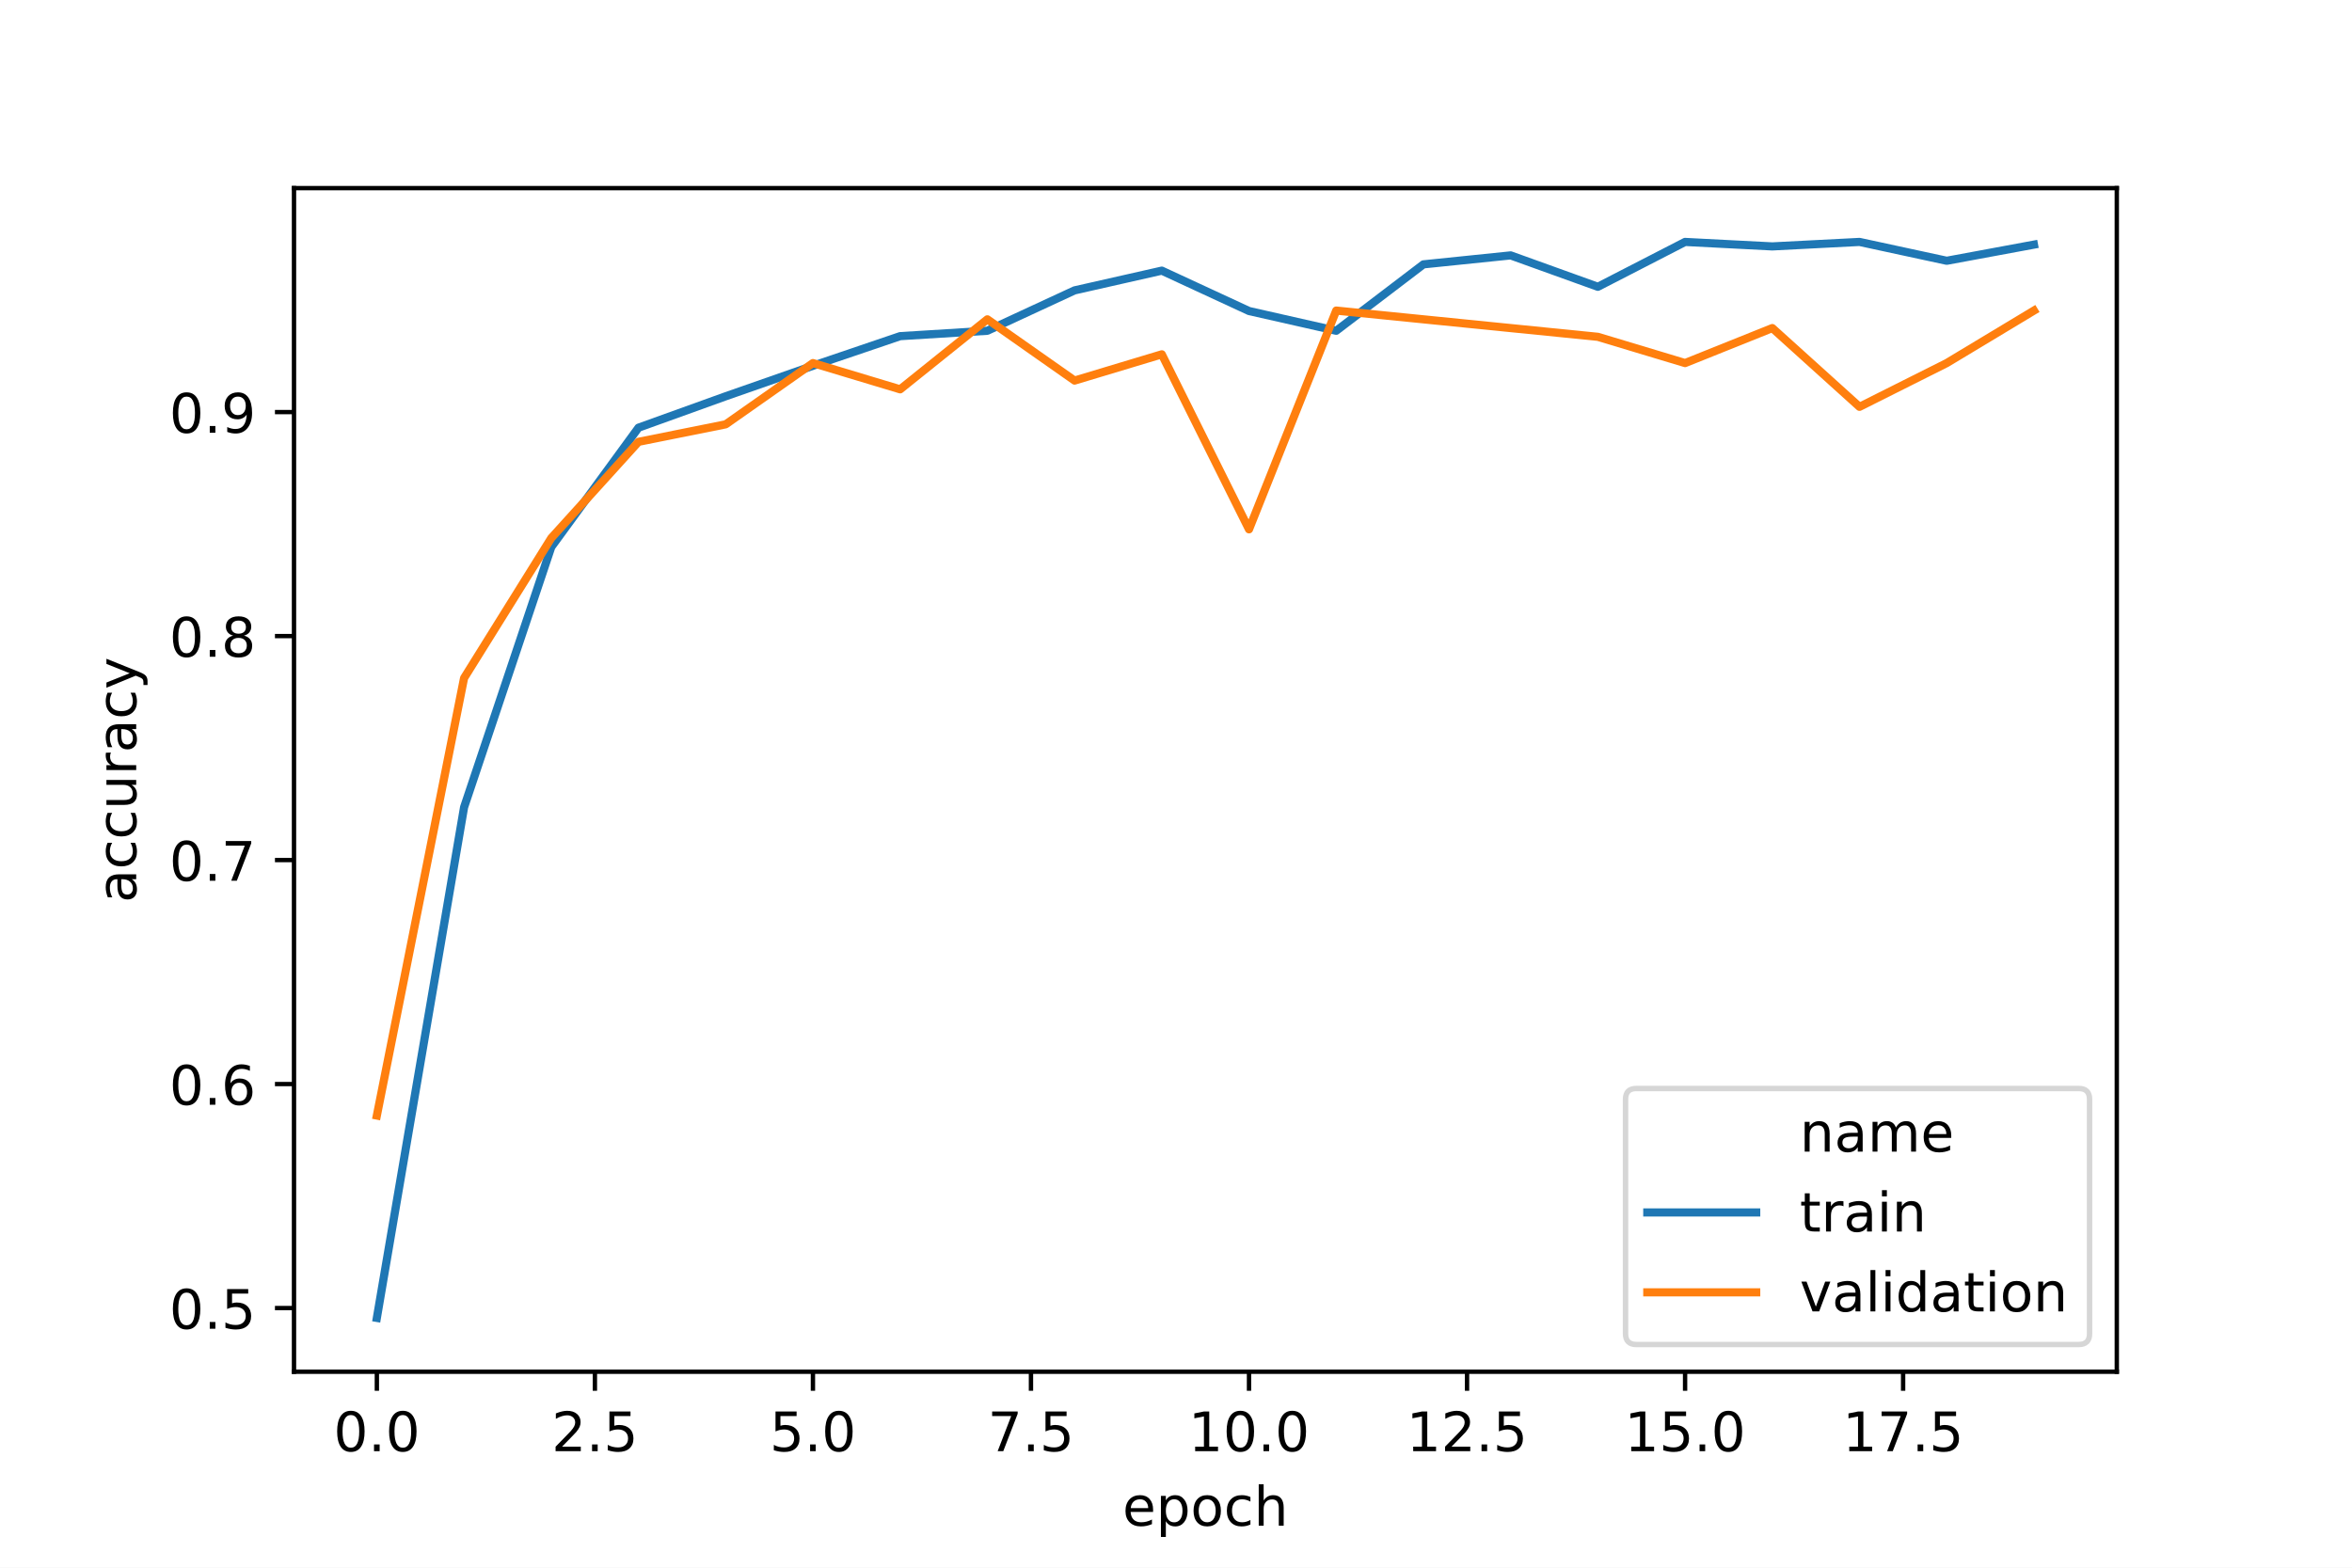
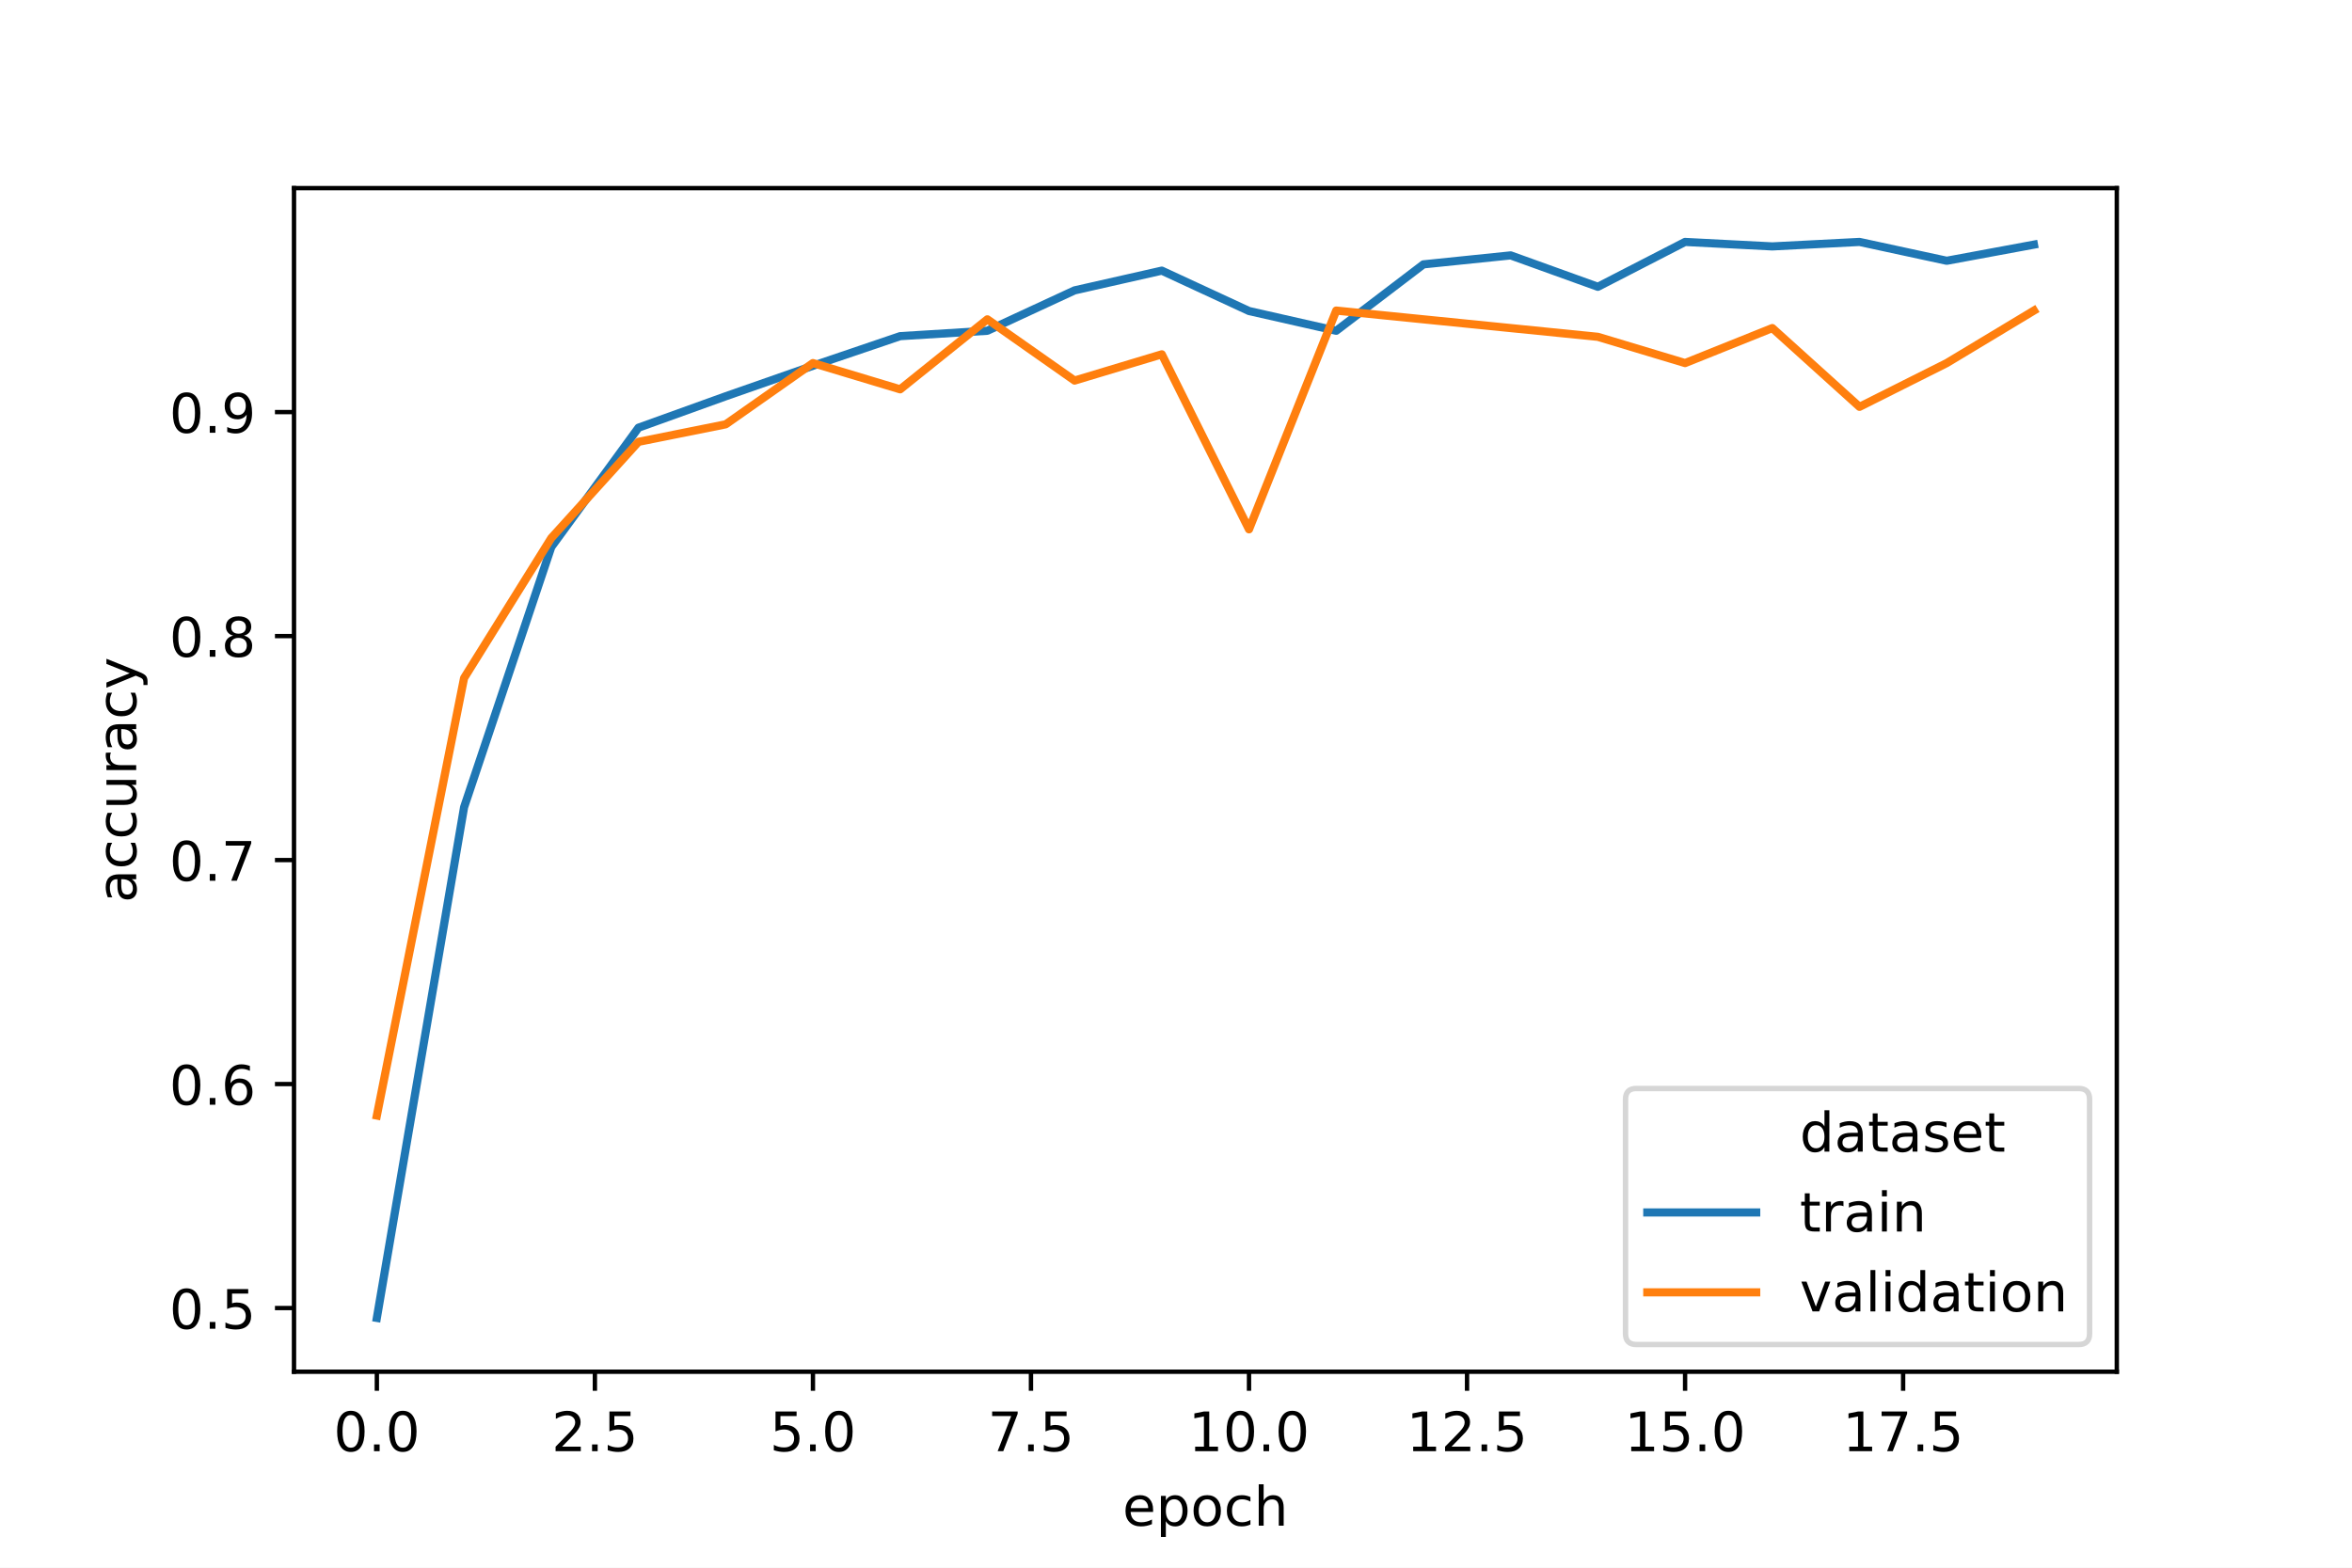
<svg xmlns="http://www.w3.org/2000/svg" xmlns:xlink="http://www.w3.org/1999/xlink" height="288pt" version="1.1" viewBox="0 0 432 288" width="432pt">
  <defs>
    <style type="text/css">
*{stroke-linecap:butt;stroke-linejoin:round;}
  </style>
  </defs>
  <g id="figure_1">
    <g id="patch_1">
      <path d="M 0 288  L 432 288  L 432 0  L 0 0  z " style="fill:#ffffff;" />
    </g>
    <g id="axes_1">
      <g id="patch_2">
        <path d="M 54 252  L 388.8 252  L 388.8 34.56  L 54 34.56  z " style="fill:#ffffff;" />
      </g>
      <g id="matplotlib.axis_1">
        <g id="xtick_1">
          <g id="line2d_1">
            <defs>
-               <path d="M 0 0  L 0 3.5  " id="mc260d18945" style="stroke:#000000;stroke-width:0.8;" />
-             </defs>
-             <g>
-               <use style="stroke:#000000;stroke-width:0.8;" x="69.218" xlink:href="#mc260d18945" y="252" />
+               <path d="M 0 0  L 0 3.5  " id="mbcec923ec4" style="stroke:#000000;stroke-width:0.8;" />
+             </defs>
+             <g>
+               <use style="stroke:#000000;stroke-width:0.8;" x="69.218" xlink:href="#mbcec923ec4" y="252" />
            </g>
          </g>
          <g id="text_1">
            <defs>
              <path d="M 31.781 66.406  Q 24.172 66.406 20.328 58.906  Q 16.5 51.422 16.5 36.375  Q 16.5 21.391 20.328 13.891  Q 24.172 6.391 31.781 6.391  Q 39.453 6.391 43.281 13.891  Q 47.125 21.391 47.125 36.375  Q 47.125 51.422 43.281 58.906  Q 39.453 66.406 31.781 66.406  z M 31.781 74.219  Q 44.047 74.219 50.516 64.516  Q 56.984 54.828 56.984 36.375  Q 56.984 17.969 50.516 8.266  Q 44.047 -1.422 31.781 -1.422  Q 19.531 -1.422 13.062 8.266  Q 6.594 17.969 6.594 36.375  Q 6.594 54.828 13.062 64.516  Q 19.531 74.219 31.781 74.219  z " id="DejaVuSans-48" />
              <path d="M 10.688 12.406  L 21 12.406  L 21 0  L 10.688 0  z " id="DejaVuSans-46" />
            </defs>
            <g transform="translate(61.26662 266.5984)scale(0.1 -0.1)">
              <use xlink:href="#DejaVuSans-48" />
              <use x="63.623" xlink:href="#DejaVuSans-46" />
              <use x="95.41" xlink:href="#DejaVuSans-48" />
            </g>
          </g>
        </g>
        <g id="xtick_2">
          <g id="line2d_2">
            <g>
-               <use style="stroke:#000000;stroke-width:0.8;" x="109.266" xlink:href="#mc260d18945" y="252" />
+               <use style="stroke:#000000;stroke-width:0.8;" x="109.266" xlink:href="#mbcec923ec4" y="252" />
            </g>
          </g>
          <g id="text_2">
            <defs>
              <path d="M 19.188 8.297  L 53.609 8.297  L 53.609 0  L 7.328 0  L 7.328 8.297  Q 12.938 14.109 22.625 23.891  Q 32.328 33.688 34.812 36.531  Q 39.547 41.844 41.422 45.531  Q 43.312 49.219 43.312 52.781  Q 43.312 58.594 39.234 62.25  Q 35.156 65.922 28.609 65.922  Q 23.969 65.922 18.812 64.312  Q 13.672 62.703 7.812 59.422  L 7.812 69.391  Q 13.766 71.781 18.938 73  Q 24.125 74.219 28.422 74.219  Q 39.75 74.219 46.484 68.547  Q 53.219 62.891 53.219 53.422  Q 53.219 48.922 51.531 44.891  Q 49.859 40.875 45.406 35.406  Q 44.188 33.984 37.641 27.219  Q 31.109 20.453 19.188 8.297  z " id="DejaVuSans-50" />
              <path d="M 10.797 72.906  L 49.516 72.906  L 49.516 64.594  L 19.828 64.594  L 19.828 46.734  Q 21.969 47.469 24.109 47.828  Q 26.266 48.188 28.422 48.188  Q 40.625 48.188 47.75 41.5  Q 54.891 34.812 54.891 23.391  Q 54.891 11.625 47.562 5.094  Q 40.234 -1.422 26.906 -1.422  Q 22.312 -1.422 17.547 -0.641  Q 12.797 0.141 7.719 1.703  L 7.719 11.625  Q 12.109 9.234 16.797 8.062  Q 21.484 6.891 26.703 6.891  Q 35.156 6.891 40.078 11.328  Q 45.016 15.766 45.016 23.391  Q 45.016 31 40.078 35.438  Q 35.156 39.891 26.703 39.891  Q 22.75 39.891 18.812 39.016  Q 14.891 38.141 10.797 36.281  z " id="DejaVuSans-53" />
            </defs>
            <g transform="translate(101.3145 266.5984)scale(0.1 -0.1)">
              <use xlink:href="#DejaVuSans-50" />
              <use x="63.623" xlink:href="#DejaVuSans-46" />
              <use x="95.41" xlink:href="#DejaVuSans-53" />
            </g>
          </g>
        </g>
        <g id="xtick_3">
          <g id="line2d_3">
            <g>
-               <use style="stroke:#000000;stroke-width:0.8;" x="149.314" xlink:href="#mc260d18945" y="252" />
+               <use style="stroke:#000000;stroke-width:0.8;" x="149.314" xlink:href="#mbcec923ec4" y="252" />
            </g>
          </g>
          <g id="text_3">
            <g transform="translate(141.3623 266.5984)scale(0.1 -0.1)">
              <use xlink:href="#DejaVuSans-53" />
              <use x="63.623" xlink:href="#DejaVuSans-46" />
              <use x="95.41" xlink:href="#DejaVuSans-48" />
            </g>
          </g>
        </g>
        <g id="xtick_4">
          <g id="line2d_4">
            <g>
-               <use style="stroke:#000000;stroke-width:0.8;" x="189.362" xlink:href="#mc260d18945" y="252" />
+               <use style="stroke:#000000;stroke-width:0.8;" x="189.362" xlink:href="#mbcec923ec4" y="252" />
            </g>
          </g>
          <g id="text_4">
            <defs>
              <path d="M 8.203 72.906  L 55.078 72.906  L 55.078 68.703  L 28.609 0  L 18.312 0  L 43.219 64.594  L 8.203 64.594  z " id="DejaVuSans-55" />
            </defs>
            <g transform="translate(181.4102 266.5984)scale(0.1 -0.1)">
              <use xlink:href="#DejaVuSans-55" />
              <use x="63.623" xlink:href="#DejaVuSans-46" />
              <use x="95.41" xlink:href="#DejaVuSans-53" />
            </g>
          </g>
        </g>
        <g id="xtick_5">
          <g id="line2d_5">
            <g>
-               <use style="stroke:#000000;stroke-width:0.8;" x="229.41" xlink:href="#mc260d18945" y="252" />
+               <use style="stroke:#000000;stroke-width:0.8;" x="229.41" xlink:href="#mbcec923ec4" y="252" />
            </g>
          </g>
          <g id="text_5">
            <defs>
              <path d="M 12.406 8.297  L 28.516 8.297  L 28.516 63.922  L 10.984 60.406  L 10.984 69.391  L 28.422 72.906  L 38.281 72.906  L 38.281 8.297  L 54.391 8.297  L 54.391 0  L 12.406 0  z " id="DejaVuSans-49" />
            </defs>
            <g transform="translate(218.2768 266.5984)scale(0.1 -0.1)">
              <use xlink:href="#DejaVuSans-49" />
              <use x="63.623" xlink:href="#DejaVuSans-48" />
              <use x="127.246" xlink:href="#DejaVuSans-46" />
              <use x="159.033" xlink:href="#DejaVuSans-48" />
            </g>
          </g>
        </g>
        <g id="xtick_6">
          <g id="line2d_6">
            <g>
-               <use style="stroke:#000000;stroke-width:0.8;" x="269.457" xlink:href="#mc260d18945" y="252" />
+               <use style="stroke:#000000;stroke-width:0.8;" x="269.457" xlink:href="#mbcec923ec4" y="252" />
            </g>
          </g>
          <g id="text_6">
            <g transform="translate(258.3246 266.5984)scale(0.1 -0.1)">
              <use xlink:href="#DejaVuSans-49" />
              <use x="63.623" xlink:href="#DejaVuSans-50" />
              <use x="127.246" xlink:href="#DejaVuSans-46" />
              <use x="159.033" xlink:href="#DejaVuSans-53" />
            </g>
          </g>
        </g>
        <g id="xtick_7">
          <g id="line2d_7">
            <g>
-               <use style="stroke:#000000;stroke-width:0.8;" x="309.505" xlink:href="#mc260d18945" y="252" />
+               <use style="stroke:#000000;stroke-width:0.8;" x="309.505" xlink:href="#mbcec923ec4" y="252" />
            </g>
          </g>
          <g id="text_7">
            <g transform="translate(298.3725 266.5984)scale(0.1 -0.1)">
              <use xlink:href="#DejaVuSans-49" />
              <use x="63.623" xlink:href="#DejaVuSans-53" />
              <use x="127.246" xlink:href="#DejaVuSans-46" />
              <use x="159.033" xlink:href="#DejaVuSans-48" />
            </g>
          </g>
        </g>
        <g id="xtick_8">
          <g id="line2d_8">
            <g>
-               <use style="stroke:#000000;stroke-width:0.8;" x="349.553" xlink:href="#mc260d18945" y="252" />
+               <use style="stroke:#000000;stroke-width:0.8;" x="349.553" xlink:href="#mbcec923ec4" y="252" />
            </g>
          </g>
          <g id="text_8">
            <g transform="translate(338.4203 266.5984)scale(0.1 -0.1)">
              <use xlink:href="#DejaVuSans-49" />
              <use x="63.623" xlink:href="#DejaVuSans-55" />
              <use x="127.246" xlink:href="#DejaVuSans-46" />
              <use x="159.033" xlink:href="#DejaVuSans-53" />
            </g>
          </g>
        </g>
        <g id="text_9">
          <defs>
            <path d="M 56.203 29.594  L 56.203 25.203  L 14.891 25.203  Q 15.484 15.922 20.484 11.062  Q 25.484 6.203 34.422 6.203  Q 39.594 6.203 44.453 7.469  Q 49.312 8.734 54.109 11.281  L 54.109 2.781  Q 49.266 0.734 44.188 -0.344  Q 39.109 -1.422 33.891 -1.422  Q 20.797 -1.422 13.156 6.188  Q 5.516 13.812 5.516 26.812  Q 5.516 40.234 12.766 48.109  Q 20.016 56 32.328 56  Q 43.359 56 49.781 48.891  Q 56.203 41.797 56.203 29.594  z M 47.219 32.234  Q 47.125 39.594 43.094 43.984  Q 39.062 48.391 32.422 48.391  Q 24.906 48.391 20.391 44.141  Q 15.875 39.891 15.188 32.172  z " id="DejaVuSans-101" />
            <path d="M 18.109 8.203  L 18.109 -20.797  L 9.078 -20.797  L 9.078 54.688  L 18.109 54.688  L 18.109 46.391  Q 20.953 51.266 25.266 53.625  Q 29.594 56 35.594 56  Q 45.562 56 51.781 48.094  Q 58.016 40.188 58.016 27.297  Q 58.016 14.406 51.781 6.484  Q 45.562 -1.422 35.594 -1.422  Q 29.594 -1.422 25.266 0.953  Q 20.953 3.328 18.109 8.203  z M 48.688 27.297  Q 48.688 37.203 44.609 42.844  Q 40.531 48.484 33.406 48.484  Q 26.266 48.484 22.188 42.844  Q 18.109 37.203 18.109 27.297  Q 18.109 17.391 22.188 11.75  Q 26.266 6.109 33.406 6.109  Q 40.531 6.109 44.609 11.75  Q 48.688 17.391 48.688 27.297  z " id="DejaVuSans-112" />
            <path d="M 30.609 48.391  Q 23.391 48.391 19.188 42.75  Q 14.984 37.109 14.984 27.297  Q 14.984 17.484 19.156 11.844  Q 23.344 6.203 30.609 6.203  Q 37.797 6.203 41.984 11.859  Q 46.188 17.531 46.188 27.297  Q 46.188 37.016 41.984 42.703  Q 37.797 48.391 30.609 48.391  z M 30.609 56  Q 42.328 56 49.016 48.375  Q 55.719 40.766 55.719 27.297  Q 55.719 13.875 49.016 6.219  Q 42.328 -1.422 30.609 -1.422  Q 18.844 -1.422 12.172 6.219  Q 5.516 13.875 5.516 27.297  Q 5.516 40.766 12.172 48.375  Q 18.844 56 30.609 56  z " id="DejaVuSans-111" />
            <path d="M 48.781 52.594  L 48.781 44.188  Q 44.969 46.297 41.141 47.344  Q 37.312 48.391 33.406 48.391  Q 24.656 48.391 19.812 42.844  Q 14.984 37.312 14.984 27.297  Q 14.984 17.281 19.812 11.734  Q 24.656 6.203 33.406 6.203  Q 37.312 6.203 41.141 7.25  Q 44.969 8.297 48.781 10.406  L 48.781 2.094  Q 45.016 0.344 40.984 -0.531  Q 36.969 -1.422 32.422 -1.422  Q 20.062 -1.422 12.781 6.344  Q 5.516 14.109 5.516 27.297  Q 5.516 40.672 12.859 48.328  Q 20.219 56 33.016 56  Q 37.156 56 41.109 55.141  Q 45.062 54.297 48.781 52.594  z " id="DejaVuSans-99" />
            <path d="M 54.891 33.016  L 54.891 0  L 45.906 0  L 45.906 32.719  Q 45.906 40.484 42.875 44.328  Q 39.844 48.188 33.797 48.188  Q 26.516 48.188 22.312 43.547  Q 18.109 38.922 18.109 30.906  L 18.109 0  L 9.078 0  L 9.078 75.984  L 18.109 75.984  L 18.109 46.188  Q 21.344 51.125 25.703 53.562  Q 30.078 56 35.797 56  Q 45.219 56 50.047 50.172  Q 54.891 44.344 54.891 33.016  z " id="DejaVuSans-104" />
          </defs>
          <g transform="translate(206.1719 280.2766)scale(0.1 -0.1)">
            <use xlink:href="#DejaVuSans-101" />
            <use x="61.523" xlink:href="#DejaVuSans-112" />
            <use x="125" xlink:href="#DejaVuSans-111" />
            <use x="186.182" xlink:href="#DejaVuSans-99" />
            <use x="241.162" xlink:href="#DejaVuSans-104" />
          </g>
        </g>
      </g>
      <g id="matplotlib.axis_2">
        <g id="ytick_1">
          <g id="line2d_9">
            <defs>
-               <path d="M 0 0  L -3.5 0  " id="m5809eb444e" style="stroke:#000000;stroke-width:0.8;" />
-             </defs>
-             <g>
-               <use style="stroke:#000000;stroke-width:0.8;" x="54" xlink:href="#m5809eb444e" y="240.303" />
+               <path d="M 0 0  L -3.5 0  " id="mc0b6c87de6" style="stroke:#000000;stroke-width:0.8;" />
+             </defs>
+             <g>
+               <use style="stroke:#000000;stroke-width:0.8;" x="54" xlink:href="#mc0b6c87de6" y="240.303" />
            </g>
          </g>
          <g id="text_10">
            <g transform="translate(31.09688 244.1021)scale(0.1 -0.1)">
              <use xlink:href="#DejaVuSans-48" />
              <use x="63.623" xlink:href="#DejaVuSans-46" />
              <use x="95.41" xlink:href="#DejaVuSans-53" />
            </g>
          </g>
        </g>
        <g id="ytick_2">
          <g id="line2d_10">
            <g>
-               <use style="stroke:#000000;stroke-width:0.8;" x="54" xlink:href="#m5809eb444e" y="199.153" />
+               <use style="stroke:#000000;stroke-width:0.8;" x="54" xlink:href="#mc0b6c87de6" y="199.153" />
            </g>
          </g>
          <g id="text_11">
            <defs>
              <path d="M 33.016 40.375  Q 26.375 40.375 22.484 35.828  Q 18.609 31.297 18.609 23.391  Q 18.609 15.531 22.484 10.953  Q 26.375 6.391 33.016 6.391  Q 39.656 6.391 43.531 10.953  Q 47.406 15.531 47.406 23.391  Q 47.406 31.297 43.531 35.828  Q 39.656 40.375 33.016 40.375  z M 52.594 71.297  L 52.594 62.312  Q 48.875 64.062 45.094 64.984  Q 41.312 65.922 37.594 65.922  Q 27.828 65.922 22.672 59.328  Q 17.531 52.734 16.797 39.406  Q 19.672 43.656 24.016 45.922  Q 28.375 48.188 33.594 48.188  Q 44.578 48.188 50.953 41.516  Q 57.328 34.859 57.328 23.391  Q 57.328 12.156 50.688 5.359  Q 44.047 -1.422 33.016 -1.422  Q 20.359 -1.422 13.672 8.266  Q 6.984 17.969 6.984 36.375  Q 6.984 53.656 15.188 63.938  Q 23.391 74.219 37.203 74.219  Q 40.922 74.219 44.703 73.484  Q 48.484 72.75 52.594 71.297  z " id="DejaVuSans-54" />
            </defs>
            <g transform="translate(31.09688 202.9519)scale(0.1 -0.1)">
              <use xlink:href="#DejaVuSans-48" />
              <use x="63.623" xlink:href="#DejaVuSans-46" />
              <use x="95.41" xlink:href="#DejaVuSans-54" />
            </g>
          </g>
        </g>
        <g id="ytick_3">
          <g id="line2d_11">
            <g>
-               <use style="stroke:#000000;stroke-width:0.8;" x="54" xlink:href="#m5809eb444e" y="158.002" />
+               <use style="stroke:#000000;stroke-width:0.8;" x="54" xlink:href="#mc0b6c87de6" y="158.002" />
            </g>
          </g>
          <g id="text_12">
            <g transform="translate(31.09688 161.8016)scale(0.1 -0.1)">
              <use xlink:href="#DejaVuSans-48" />
              <use x="63.623" xlink:href="#DejaVuSans-46" />
              <use x="95.41" xlink:href="#DejaVuSans-55" />
            </g>
          </g>
        </g>
        <g id="ytick_4">
          <g id="line2d_12">
            <g>
-               <use style="stroke:#000000;stroke-width:0.8;" x="54" xlink:href="#m5809eb444e" y="116.852" />
+               <use style="stroke:#000000;stroke-width:0.8;" x="54" xlink:href="#mc0b6c87de6" y="116.852" />
            </g>
          </g>
          <g id="text_13">
            <defs>
              <path d="M 31.781 34.625  Q 24.75 34.625 20.719 30.859  Q 16.703 27.094 16.703 20.516  Q 16.703 13.922 20.719 10.156  Q 24.75 6.391 31.781 6.391  Q 38.812 6.391 42.859 10.172  Q 46.922 13.969 46.922 20.516  Q 46.922 27.094 42.891 30.859  Q 38.875 34.625 31.781 34.625  z M 21.922 38.812  Q 15.578 40.375 12.031 44.719  Q 8.5 49.078 8.5 55.328  Q 8.5 64.062 14.719 69.141  Q 20.953 74.219 31.781 74.219  Q 42.672 74.219 48.875 69.141  Q 55.078 64.062 55.078 55.328  Q 55.078 49.078 51.531 44.719  Q 48 40.375 41.703 38.812  Q 48.828 37.156 52.797 32.312  Q 56.781 27.484 56.781 20.516  Q 56.781 9.906 50.312 4.234  Q 43.844 -1.422 31.781 -1.422  Q 19.734 -1.422 13.25 4.234  Q 6.781 9.906 6.781 20.516  Q 6.781 27.484 10.781 32.312  Q 14.797 37.156 21.922 38.812  z M 18.312 54.391  Q 18.312 48.734 21.844 45.562  Q 25.391 42.391 31.781 42.391  Q 38.141 42.391 41.719 45.562  Q 45.312 48.734 45.312 54.391  Q 45.312 60.062 41.719 63.234  Q 38.141 66.406 31.781 66.406  Q 25.391 66.406 21.844 63.234  Q 18.312 60.062 18.312 54.391  z " id="DejaVuSans-56" />
            </defs>
            <g transform="translate(31.09688 120.6514)scale(0.1 -0.1)">
              <use xlink:href="#DejaVuSans-48" />
              <use x="63.623" xlink:href="#DejaVuSans-46" />
              <use x="95.41" xlink:href="#DejaVuSans-56" />
            </g>
          </g>
        </g>
        <g id="ytick_5">
          <g id="line2d_13">
            <g>
-               <use style="stroke:#000000;stroke-width:0.8;" x="54" xlink:href="#m5809eb444e" y="75.702" />
+               <use style="stroke:#000000;stroke-width:0.8;" x="54" xlink:href="#mc0b6c87de6" y="75.702" />
            </g>
          </g>
          <g id="text_14">
            <defs>
              <path d="M 10.984 1.516  L 10.984 10.5  Q 14.703 8.734 18.5 7.812  Q 22.312 6.891 25.984 6.891  Q 35.75 6.891 40.891 13.453  Q 46.047 20.016 46.781 33.406  Q 43.953 29.203 39.594 26.953  Q 35.25 24.703 29.984 24.703  Q 19.047 24.703 12.672 31.312  Q 6.297 37.938 6.297 49.422  Q 6.297 60.641 12.938 67.422  Q 19.578 74.219 30.609 74.219  Q 43.266 74.219 49.922 64.516  Q 56.594 54.828 56.594 36.375  Q 56.594 19.141 48.406 8.859  Q 40.234 -1.422 26.422 -1.422  Q 22.703 -1.422 18.891 -0.688  Q 15.094 0.047 10.984 1.516  z M 30.609 32.422  Q 37.25 32.422 41.125 36.953  Q 45.016 41.5 45.016 49.422  Q 45.016 57.281 41.125 61.844  Q 37.25 66.406 30.609 66.406  Q 23.969 66.406 20.094 61.844  Q 16.219 57.281 16.219 49.422  Q 16.219 41.5 20.094 36.953  Q 23.969 32.422 30.609 32.422  z " id="DejaVuSans-57" />
            </defs>
            <g transform="translate(31.09688 79.5012)scale(0.1 -0.1)">
              <use xlink:href="#DejaVuSans-48" />
              <use x="63.623" xlink:href="#DejaVuSans-46" />
              <use x="95.41" xlink:href="#DejaVuSans-57" />
            </g>
          </g>
        </g>
        <g id="text_15">
          <defs>
            <path d="M 34.281 27.484  Q 23.391 27.484 19.188 25  Q 14.984 22.516 14.984 16.5  Q 14.984 11.719 18.141 8.906  Q 21.297 6.109 26.703 6.109  Q 34.188 6.109 38.703 11.406  Q 43.219 16.703 43.219 25.484  L 43.219 27.484  z M 52.203 31.203  L 52.203 0  L 43.219 0  L 43.219 8.297  Q 40.141 3.328 35.547 0.953  Q 30.953 -1.422 24.312 -1.422  Q 15.922 -1.422 10.953 3.297  Q 6 8.016 6 15.922  Q 6 25.141 12.172 29.828  Q 18.359 34.516 30.609 34.516  L 43.219 34.516  L 43.219 35.406  Q 43.219 41.609 39.141 45  Q 35.062 48.391 27.688 48.391  Q 23 48.391 18.547 47.266  Q 14.109 46.141 10.016 43.891  L 10.016 52.203  Q 14.938 54.109 19.578 55.047  Q 24.219 56 28.609 56  Q 40.484 56 46.344 49.844  Q 52.203 43.703 52.203 31.203  z " id="DejaVuSans-97" />
            <path d="M 8.5 21.578  L 8.5 54.688  L 17.484 54.688  L 17.484 21.922  Q 17.484 14.156 20.5 10.266  Q 23.531 6.391 29.594 6.391  Q 36.859 6.391 41.078 11.031  Q 45.312 15.672 45.312 23.688  L 45.312 54.688  L 54.297 54.688  L 54.297 0  L 45.312 0  L 45.312 8.406  Q 42.047 3.422 37.719 1  Q 33.406 -1.422 27.688 -1.422  Q 18.266 -1.422 13.375 4.438  Q 8.5 10.297 8.5 21.578  z M 31.109 56  z " id="DejaVuSans-117" />
            <path d="M 41.109 46.297  Q 39.594 47.172 37.812 47.578  Q 36.031 48 33.891 48  Q 26.266 48 22.188 43.047  Q 18.109 38.094 18.109 28.812  L 18.109 0  L 9.078 0  L 9.078 54.688  L 18.109 54.688  L 18.109 46.188  Q 20.953 51.172 25.484 53.578  Q 30.031 56 36.531 56  Q 37.453 56 38.578 55.875  Q 39.703 55.766 41.062 55.516  z " id="DejaVuSans-114" />
            <path d="M 32.172 -5.078  Q 28.375 -14.844 24.75 -17.812  Q 21.141 -20.797 15.094 -20.797  L 7.906 -20.797  L 7.906 -13.281  L 13.188 -13.281  Q 16.891 -13.281 18.938 -11.516  Q 21 -9.766 23.484 -3.219  L 25.094 0.875  L 2.984 54.688  L 12.5 54.688  L 29.594 11.922  L 46.688 54.688  L 56.203 54.688  z " id="DejaVuSans-121" />
          </defs>
          <g transform="translate(25.01719 165.8394)rotate(-90)scale(0.1 -0.1)">
            <use xlink:href="#DejaVuSans-97" />
            <use x="61.279" xlink:href="#DejaVuSans-99" />
            <use x="116.26" xlink:href="#DejaVuSans-99" />
            <use x="171.24" xlink:href="#DejaVuSans-117" />
            <use x="234.619" xlink:href="#DejaVuSans-114" />
            <use x="275.732" xlink:href="#DejaVuSans-97" />
            <use x="337.012" xlink:href="#DejaVuSans-99" />
            <use x="391.992" xlink:href="#DejaVuSans-121" />
          </g>
        </g>
      </g>
      <g id="line2d_14">
-         <path clip-path="url(#pb6ef5f8f22)" d="M 69.218 242.116  L 85.237 148.308  L 101.256 100.498  L 117.276 78.571  L 133.295 72.8  L 149.314 67.195  L 165.333 61.754  L 181.352 60.765  L 197.371 53.346  L 213.39 49.719  L 229.41 57.138  L 245.429 60.765  L 261.448 48.565  L 277.467 46.917  L 293.486 52.687  L 309.505 44.444  L 325.524 45.268  L 341.544 44.444  L 357.563 47.906  L 373.582 44.938  " style="fill:none;stroke:#1f77b4;stroke-linecap:square;stroke-width:1.5;" />
+         <path clip-path="url(#p84b10c55b7)" d="M 69.218 242.116  L 85.237 148.308  L 101.256 100.498  L 117.276 78.571  L 133.295 72.8  L 149.314 67.195  L 165.333 61.754  L 181.352 60.765  L 197.371 53.346  L 213.39 49.719  L 229.41 57.138  L 245.429 60.765  L 261.448 48.565  L 277.467 46.917  L 293.486 52.687  L 309.505 44.444  L 325.524 45.268  L 341.544 44.444  L 357.563 47.906  L 373.582 44.938  " style="fill:none;stroke:#1f77b4;stroke-linecap:square;stroke-width:1.5;" />
      </g>
      <g id="line2d_15">
-         <path clip-path="url(#pb6ef5f8f22)" d="M 69.218 204.939  L 85.237 124.568  L 101.256 98.849  L 117.276 81.167  L 133.295 77.952  L 149.314 66.7  L 165.333 71.523  L 181.352 58.663  L 197.371 69.915  L 213.39 65.093  L 229.41 97.242  L 245.429 57.056  L 261.448 58.663  L 277.467 60.271  L 293.486 61.878  L 309.505 66.7  L 325.524 60.271  L 341.544 74.738  L 357.563 66.7  L 373.582 57.056  " style="fill:none;stroke:#ff7f0e;stroke-linecap:square;stroke-width:1.5;" />
+         <path clip-path="url(#p84b10c55b7)" d="M 69.218 204.939  L 85.237 124.568  L 101.256 98.849  L 117.276 81.167  L 133.295 77.952  L 149.314 66.7  L 165.333 71.523  L 181.352 58.663  L 197.371 69.915  L 213.39 65.093  L 229.41 97.242  L 245.429 57.056  L 261.448 58.663  L 277.467 60.271  L 293.486 61.878  L 309.505 66.7  L 325.524 60.271  L 341.544 74.738  L 357.563 66.7  L 373.582 57.056  " style="fill:none;stroke:#ff7f0e;stroke-linecap:square;stroke-width:1.5;" />
      </g>
      <g id="line2d_16" />
      <g id="line2d_17" />
      <g id="line2d_18" />
      <g id="patch_3">
        <path d="M 54 252  L 54 34.56  " style="fill:none;stroke:#000000;stroke-linecap:square;stroke-linejoin:miter;stroke-width:0.8;" />
      </g>
      <g id="patch_4">
        <path d="M 388.8 252  L 388.8 34.56  " style="fill:none;stroke:#000000;stroke-linecap:square;stroke-linejoin:miter;stroke-width:0.8;" />
      </g>
      <g id="patch_5">
        <path d="M 54 252  L 388.8 252  " style="fill:none;stroke:#000000;stroke-linecap:square;stroke-linejoin:miter;stroke-width:0.8;" />
      </g>
      <g id="patch_6">
        <path d="M 54 34.56  L 388.8 34.56  " style="fill:none;stroke:#000000;stroke-linecap:square;stroke-linejoin:miter;stroke-width:0.8;" />
      </g>
      <g id="legend_1">
        <g id="patch_7">
          <path d="M 300.566 247  L 381.8 247  Q 383.8 247 383.8 245  L 383.8 201.966  Q 383.8 199.966 381.8 199.966  L 300.566 199.966  Q 298.566 199.966 298.566 201.966  L 298.566 245  Q 298.566 247 300.566 247  z " style="fill:#ffffff;opacity:0.8;stroke:#cccccc;stroke-linejoin:miter;" />
        </g>
        <g id="line2d_19">
          <path d="M 302.566 208.064  L 322.566 208.064  " style="fill:none;" />
        </g>
        <g id="line2d_20" />
        <g id="text_16">
          <defs>
-             <path d="M 54.891 33.016  L 54.891 0  L 45.906 0  L 45.906 32.719  Q 45.906 40.484 42.875 44.328  Q 39.844 48.188 33.797 48.188  Q 26.516 48.188 22.312 43.547  Q 18.109 38.922 18.109 30.906  L 18.109 0  L 9.078 0  L 9.078 54.688  L 18.109 54.688  L 18.109 46.188  Q 21.344 51.125 25.703 53.562  Q 30.078 56 35.797 56  Q 45.219 56 50.047 50.172  Q 54.891 44.344 54.891 33.016  z " id="DejaVuSans-110" />
-             <path d="M 52 44.188  Q 55.375 50.25 60.062 53.125  Q 64.75 56 71.094 56  Q 79.641 56 84.281 50.016  Q 88.922 44.047 88.922 33.016  L 88.922 0  L 79.891 0  L 79.891 32.719  Q 79.891 40.578 77.094 44.375  Q 74.312 48.188 68.609 48.188  Q 61.625 48.188 57.562 43.547  Q 53.516 38.922 53.516 30.906  L 53.516 0  L 44.484 0  L 44.484 32.719  Q 44.484 40.625 41.703 44.406  Q 38.922 48.188 33.109 48.188  Q 26.219 48.188 22.156 43.531  Q 18.109 38.875 18.109 30.906  L 18.109 0  L 9.078 0  L 9.078 54.688  L 18.109 54.688  L 18.109 46.188  Q 21.188 51.219 25.484 53.609  Q 29.781 56 35.688 56  Q 41.656 56 45.828 52.969  Q 50 49.953 52 44.188  z " id="DejaVuSans-109" />
+             <path d="M 45.406 46.391  L 45.406 75.984  L 54.391 75.984  L 54.391 0  L 45.406 0  L 45.406 8.203  Q 42.578 3.328 38.25 0.953  Q 33.938 -1.422 27.875 -1.422  Q 17.969 -1.422 11.734 6.484  Q 5.516 14.406 5.516 27.297  Q 5.516 40.188 11.734 48.094  Q 17.969 56 27.875 56  Q 33.938 56 38.25 53.625  Q 42.578 51.266 45.406 46.391  z M 14.797 27.297  Q 14.797 17.391 18.875 11.75  Q 22.953 6.109 30.078 6.109  Q 37.203 6.109 41.297 11.75  Q 45.406 17.391 45.406 27.297  Q 45.406 37.203 41.297 42.844  Q 37.203 48.484 30.078 48.484  Q 22.953 48.484 18.875 42.844  Q 14.797 37.203 14.797 27.297  z " id="DejaVuSans-100" />
+             <path d="M 18.312 70.219  L 18.312 54.688  L 36.812 54.688  L 36.812 47.703  L 18.312 47.703  L 18.312 18.016  Q 18.312 11.328 20.141 9.422  Q 21.969 7.516 27.594 7.516  L 36.812 7.516  L 36.812 0  L 27.594 0  Q 17.188 0 13.234 3.875  Q 9.281 7.766 9.281 18.016  L 9.281 47.703  L 2.688 47.703  L 2.688 54.688  L 9.281 54.688  L 9.281 70.219  z " id="DejaVuSans-116" />
+             <path d="M 44.281 53.078  L 44.281 44.578  Q 40.484 46.531 36.375 47.5  Q 32.281 48.484 27.875 48.484  Q 21.188 48.484 17.844 46.438  Q 14.5 44.391 14.5 40.281  Q 14.5 37.156 16.891 35.375  Q 19.281 33.594 26.516 31.984  L 29.594 31.297  Q 39.156 29.25 43.188 25.516  Q 47.219 21.781 47.219 15.094  Q 47.219 7.469 41.188 3.016  Q 35.156 -1.422 24.609 -1.422  Q 20.219 -1.422 15.453 -0.562  Q 10.688 0.297 5.422 2  L 5.422 11.281  Q 10.406 8.688 15.234 7.391  Q 20.062 6.109 24.812 6.109  Q 31.156 6.109 34.562 8.281  Q 37.984 10.453 37.984 14.406  Q 37.984 18.062 35.516 20.016  Q 33.062 21.969 24.703 23.781  L 21.578 24.516  Q 13.234 26.266 9.516 29.906  Q 5.812 33.547 5.812 39.891  Q 5.812 47.609 11.281 51.797  Q 16.75 56 26.812 56  Q 31.781 56 36.172 55.266  Q 40.578 54.547 44.281 53.078  z " id="DejaVuSans-115" />
          </defs>
          <g transform="translate(330.5656 211.5641)scale(0.1 -0.1)">
-             <use xlink:href="#DejaVuSans-110" />
-             <use x="63.379" xlink:href="#DejaVuSans-97" />
-             <use x="124.658" xlink:href="#DejaVuSans-109" />
-             <use x="222.07" xlink:href="#DejaVuSans-101" />
+             <use xlink:href="#DejaVuSans-100" />
+             <use x="63.477" xlink:href="#DejaVuSans-97" />
+             <use x="124.756" xlink:href="#DejaVuSans-116" />
+             <use x="163.965" xlink:href="#DejaVuSans-97" />
+             <use x="225.244" xlink:href="#DejaVuSans-115" />
+             <use x="277.344" xlink:href="#DejaVuSans-101" />
+             <use x="338.867" xlink:href="#DejaVuSans-116" />
          </g>
        </g>
        <g id="line2d_21">
          <path d="M 302.566 222.742  L 322.566 222.742  " style="fill:none;stroke:#1f77b4;stroke-linecap:square;stroke-width:1.5;" />
        </g>
        <g id="line2d_22" />
        <g id="text_17">
          <defs>
-             <path d="M 18.312 70.219  L 18.312 54.688  L 36.812 54.688  L 36.812 47.703  L 18.312 47.703  L 18.312 18.016  Q 18.312 11.328 20.141 9.422  Q 21.969 7.516 27.594 7.516  L 36.812 7.516  L 36.812 0  L 27.594 0  Q 17.188 0 13.234 3.875  Q 9.281 7.766 9.281 18.016  L 9.281 47.703  L 2.688 47.703  L 2.688 54.688  L 9.281 54.688  L 9.281 70.219  z " id="DejaVuSans-116" />
            <path d="M 9.422 54.688  L 18.406 54.688  L 18.406 0  L 9.422 0  z M 9.422 75.984  L 18.406 75.984  L 18.406 64.594  L 9.422 64.594  z " id="DejaVuSans-105" />
+             <path d="M 54.891 33.016  L 54.891 0  L 45.906 0  L 45.906 32.719  Q 45.906 40.484 42.875 44.328  Q 39.844 48.188 33.797 48.188  Q 26.516 48.188 22.312 43.547  Q 18.109 38.922 18.109 30.906  L 18.109 0  L 9.078 0  L 9.078 54.688  L 18.109 54.688  L 18.109 46.188  Q 21.344 51.125 25.703 53.562  Q 30.078 56 35.797 56  Q 45.219 56 50.047 50.172  Q 54.891 44.344 54.891 33.016  z " id="DejaVuSans-110" />
          </defs>
          <g transform="translate(330.5656 226.2422)scale(0.1 -0.1)">
            <use xlink:href="#DejaVuSans-116" />
            <use x="39.209" xlink:href="#DejaVuSans-114" />
            <use x="80.322" xlink:href="#DejaVuSans-97" />
            <use x="141.602" xlink:href="#DejaVuSans-105" />
            <use x="169.385" xlink:href="#DejaVuSans-110" />
          </g>
        </g>
        <g id="line2d_23">
          <path d="M 302.566 237.42  L 322.566 237.42  " style="fill:none;stroke:#ff7f0e;stroke-linecap:square;stroke-width:1.5;" />
        </g>
        <g id="line2d_24" />
        <g id="text_18">
          <defs>
            <path d="M 2.984 54.688  L 12.5 54.688  L 29.594 8.797  L 46.688 54.688  L 56.203 54.688  L 35.688 0  L 23.484 0  z " id="DejaVuSans-118" />
            <path d="M 9.422 75.984  L 18.406 75.984  L 18.406 0  L 9.422 0  z " id="DejaVuSans-108" />
-             <path d="M 45.406 46.391  L 45.406 75.984  L 54.391 75.984  L 54.391 0  L 45.406 0  L 45.406 8.203  Q 42.578 3.328 38.25 0.953  Q 33.938 -1.422 27.875 -1.422  Q 17.969 -1.422 11.734 6.484  Q 5.516 14.406 5.516 27.297  Q 5.516 40.188 11.734 48.094  Q 17.969 56 27.875 56  Q 33.938 56 38.25 53.625  Q 42.578 51.266 45.406 46.391  z M 14.797 27.297  Q 14.797 17.391 18.875 11.75  Q 22.953 6.109 30.078 6.109  Q 37.203 6.109 41.297 11.75  Q 45.406 17.391 45.406 27.297  Q 45.406 37.203 41.297 42.844  Q 37.203 48.484 30.078 48.484  Q 22.953 48.484 18.875 42.844  Q 14.797 37.203 14.797 27.297  z " id="DejaVuSans-100" />
          </defs>
          <g transform="translate(330.5656 240.9203)scale(0.1 -0.1)">
            <use xlink:href="#DejaVuSans-118" />
            <use x="59.18" xlink:href="#DejaVuSans-97" />
            <use x="120.459" xlink:href="#DejaVuSans-108" />
            <use x="148.242" xlink:href="#DejaVuSans-105" />
            <use x="176.025" xlink:href="#DejaVuSans-100" />
            <use x="239.502" xlink:href="#DejaVuSans-97" />
            <use x="300.781" xlink:href="#DejaVuSans-116" />
            <use x="339.99" xlink:href="#DejaVuSans-105" />
            <use x="367.773" xlink:href="#DejaVuSans-111" />
            <use x="428.955" xlink:href="#DejaVuSans-110" />
          </g>
        </g>
      </g>
    </g>
  </g>
  <defs>
-     <clipPath id="pb6ef5f8f22">
+     <clipPath id="p84b10c55b7">
      <rect height="217.44" width="334.8" x="54" y="34.56" />
    </clipPath>
  </defs>
</svg>
